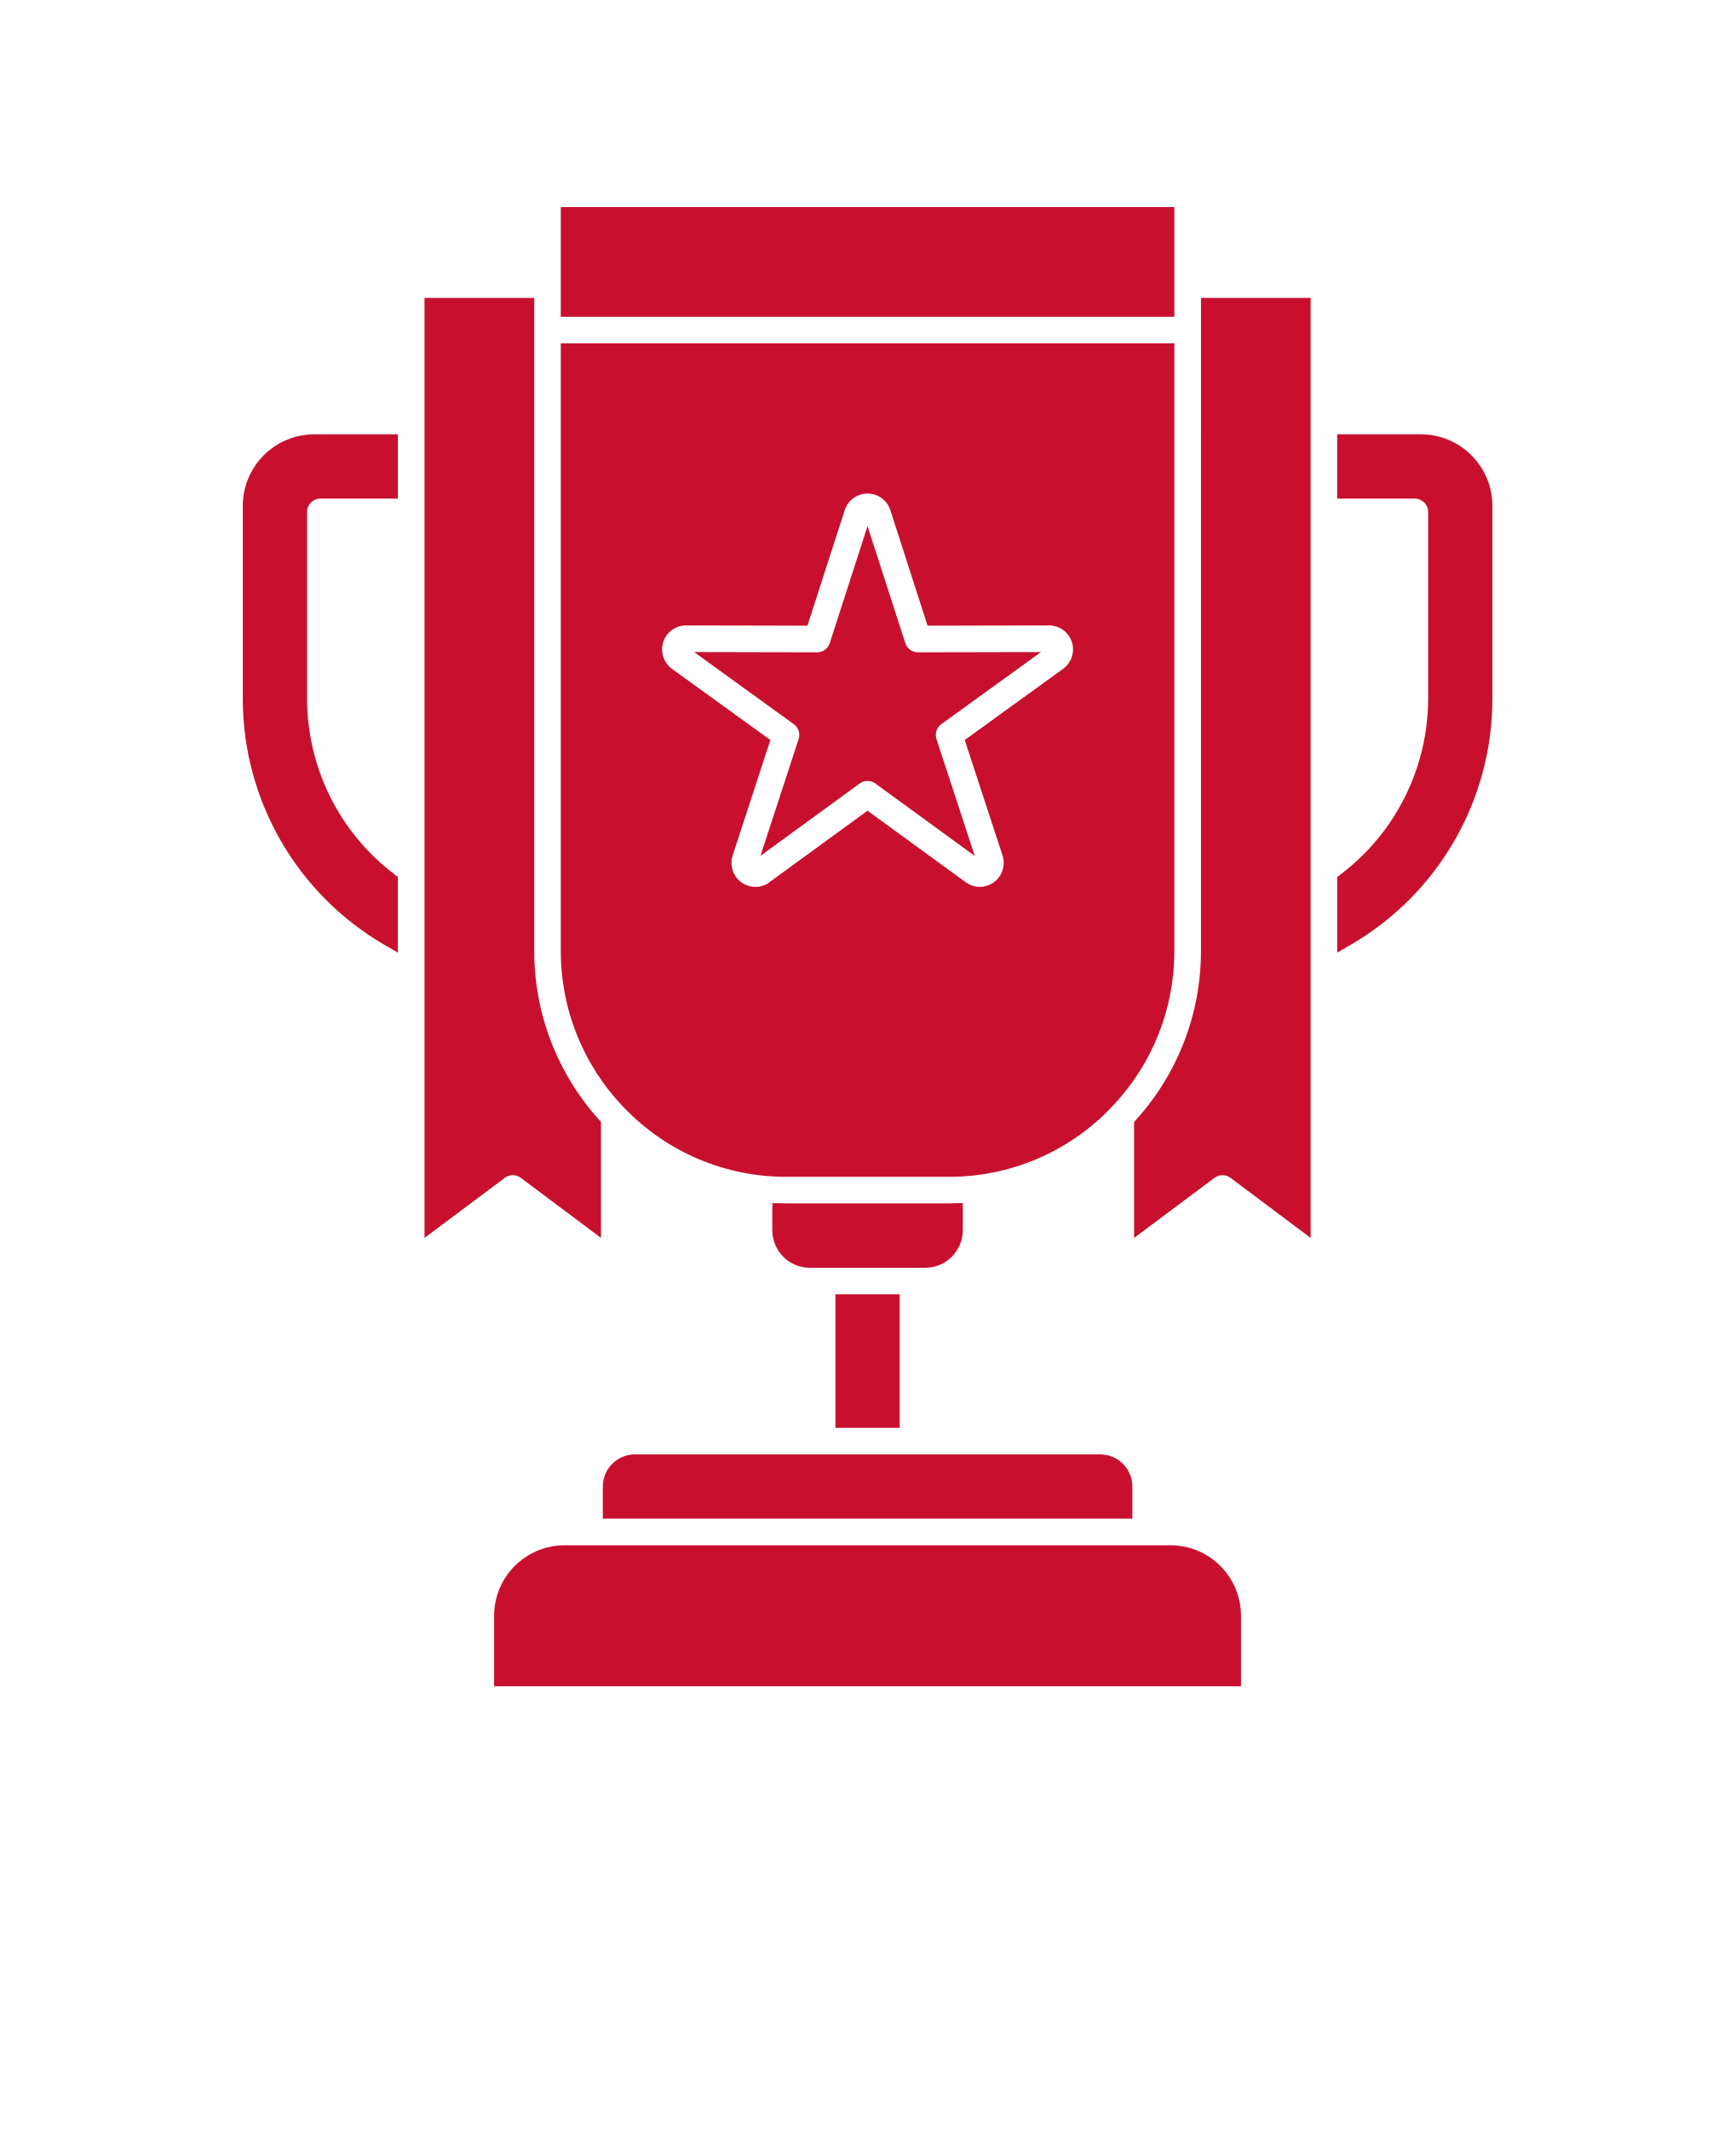
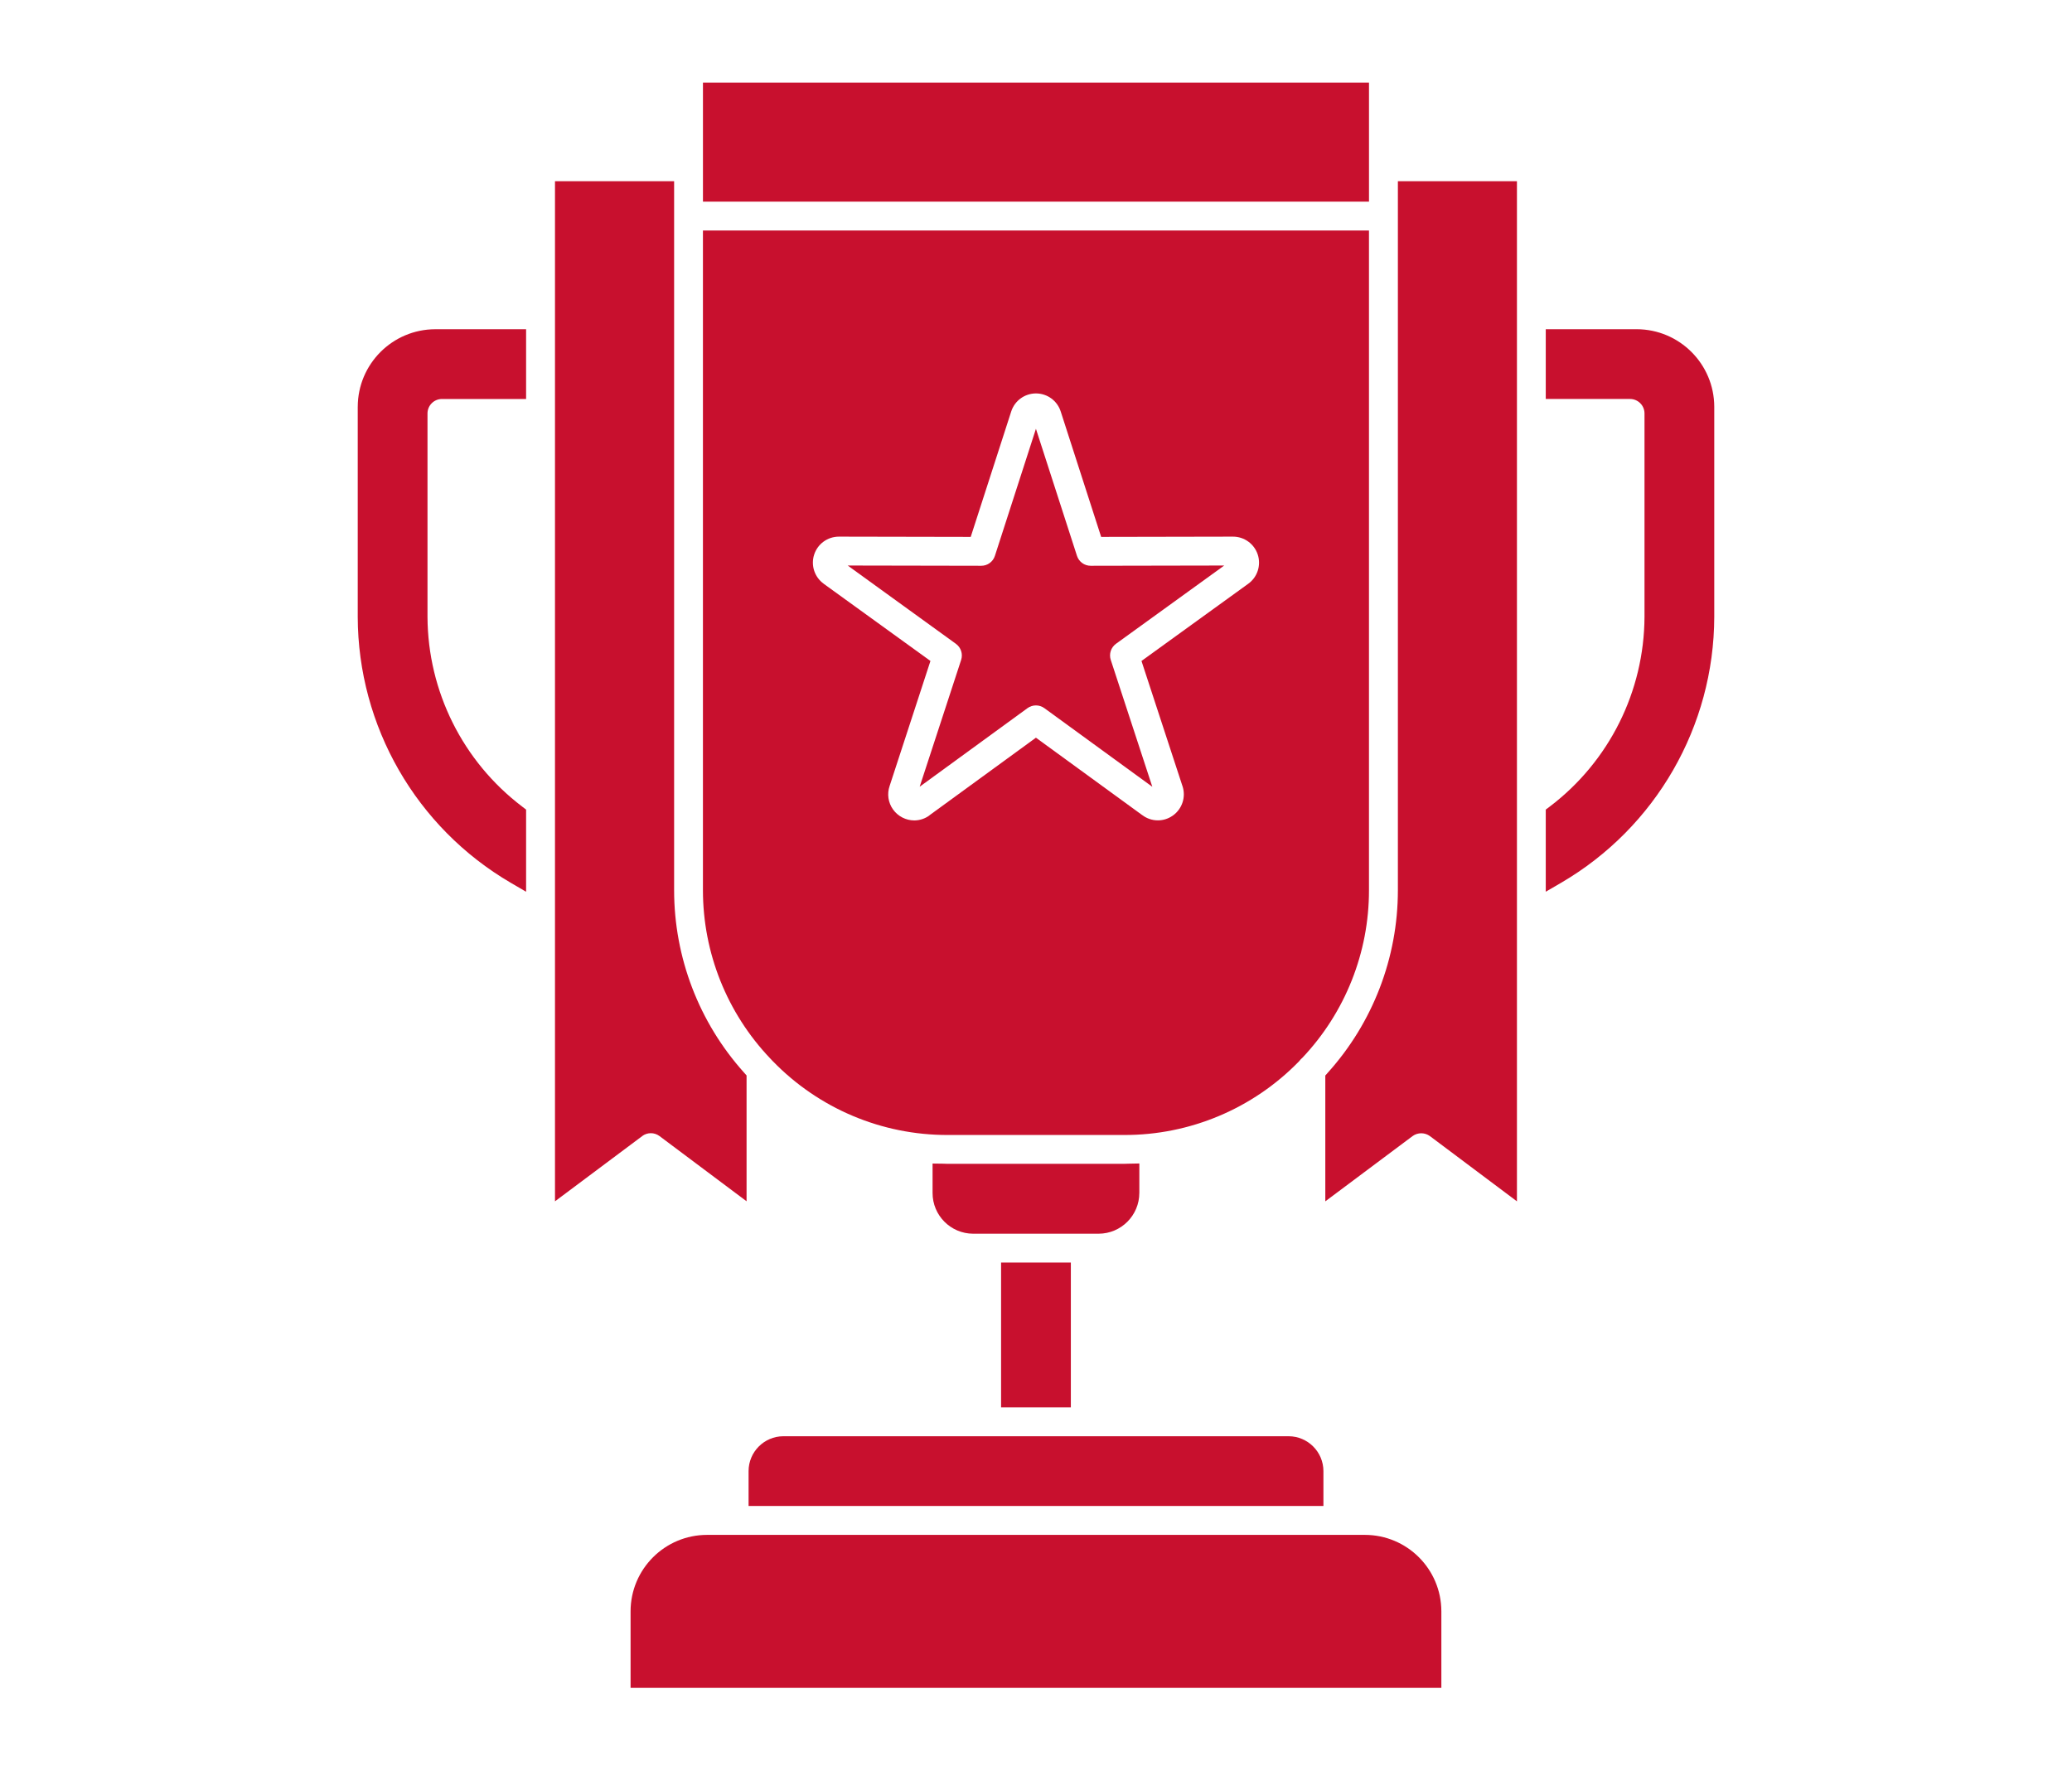
- <svg xmlns="http://www.w3.org/2000/svg" version="1.1" viewBox="-5.0 -10.0 110.0 135.0" fill="#C8102E">
-   <path d="m69.207 87.941h-38.414c-2.465 0-4.465 1.996-4.469 4.465v4.469h47.348v-4.469c-0.004-2.465-2-4.465-4.465-4.465z" />
-   <path d="m33.215 84.219v2.035h33.57v-2.035c0-1.125-0.91-2.035-2.035-2.039h-29.5c-1.125 0.004-2.035 0.914-2.035 2.039z" />
-   <path d="m47.961 72.035h4.074v8.461h-4.074z" />
-   <path d="m56.035 67.969v-1.719l-0.609 0.012-0.281 0.008h-10.297l-0.145-0.004-0.137-0.004-0.605-0.008v1.719-0.004c-0.004 1.312 1.059 2.379 2.371 2.383h7.328c1.312-0.004 2.375-1.07 2.375-2.383z" />
-   <path d="m71.133 50.293c0 3.93-1.457 7.727-4.086 10.648l-0.152 0.172v7.348l5.094-3.809c0.301-0.223 0.711-0.223 1.012-0.004l5.086 3.812v-59.578h-6.953z" />
-   <path d="m85.074 17.527h-5.305v4.074h4.922c0.465 0 0.844 0.379 0.844 0.844v11.883-0.004c-0.02 4.356-2.062 8.449-5.527 11.078l-0.238 0.18v4.797l0.898-0.523c5.523-3.223 8.926-9.133 8.941-15.531v-12.27 0.004c-0.004-2.504-2.035-4.531-4.535-4.531z" />
-   <path d="m10.391 22.059v12.27-0.004c0.016 6.394 3.414 12.305 8.934 15.531l0.898 0.523v-4.797l-0.234-0.18c-3.465-2.633-5.504-6.727-5.523-11.078v-11.883 0.004c0-0.465 0.379-0.844 0.844-0.844h4.914v-4.074h-5.305 0.004c-2.5 0.004-4.527 2.027-4.531 4.531z" />
-   <path d="m28.012 64.648 5.086 3.809v-7.348l-0.152-0.172c-2.625-2.926-4.078-6.715-4.078-10.645v-41.41h-6.957v59.578l5.094-3.809h-0.004c0.301-0.227 0.711-0.227 1.012-0.004z" />
-   <path d="m34.496 60.133c0.035 0.035 0.07 0.07 0.102 0.109l0.035 0.039v-0.004c2.68 2.762 6.367 4.32 10.215 4.309h10.297c3.84 0.012 7.523-1.539 10.203-4.289l0.047-0.051h-0.004c0.035-0.047 0.074-0.086 0.117-0.125l0.047-0.043c2.5-2.644 3.894-6.144 3.891-9.785v-38.531h-38.895v38.531c0 3.652 1.402 7.168 3.922 9.816zm21.715-14.223-6.215-4.527-6.223 4.535 0.004 0.004c-0.258 0.191-0.57 0.293-0.887 0.293-0.492-0.004-0.953-0.238-1.238-0.641-0.285-0.398-0.359-0.91-0.199-1.375l2.383-7.297-6.234-4.508v-0.004c-0.535-0.387-0.758-1.074-0.555-1.699 0.203-0.629 0.785-1.051 1.441-1.051l7.699 0.016 2.363-7.32c0.203-0.629 0.789-1.055 1.449-1.055s1.246 0.43 1.445 1.059l2.359 7.316 7.695-0.016c0.664-0.004 1.25 0.422 1.453 1.055 0.203 0.629-0.027 1.32-0.566 1.703l-6.227 4.504 2.394 7.312v-0.004c0.207 0.625-0.012 1.312-0.539 1.703l-0.039 0.027c-0.531 0.371-1.242 0.359-1.762-0.031z" />
-   <path d="m54.672 35.898 6.32-4.57-7.801 0.016c-0.367 0-0.688-0.238-0.801-0.586l-2.394-7.414-2.394 7.414c-0.109 0.352-0.434 0.586-0.801 0.586l-7.797-0.016 6.316 4.57c0.297 0.215 0.422 0.594 0.309 0.941l-2.422 7.406 6.293-4.586c0.297-0.215 0.695-0.215 0.992 0l6.301 4.59-2.426-7.406c-0.113-0.348 0.008-0.73 0.305-0.945z" />
-   <path d="m30.551 3.125h38.895v6.953h-38.895z" />
+ <svg xmlns="http://www.w3.org/2000/svg" fill="#c8102e" viewBox="-10.5 -1.7 121 103.4">
+   <path d="M69.207 87.941H30.793a4.47 4.47 0 0 0-4.469 4.465v4.469h47.348v-4.47a4.47 4.47 0 0 0-4.465-4.464zM33.215 84.219v2.035h33.57V84.22a2.04 2.04 0 0 0-2.035-2.04h-29.5a2.04 2.04 0 0 0-2.035 2.04zM47.961 72.035h4.074v8.46h-4.074zM56.035 67.969V66.25l-.61.012-.28.008H44.846l-.144-.004-.137-.004-.605-.008v1.719-.004a2.377 2.377 0 0 0 2.37 2.383h7.329a2.383 2.383 0 0 0 2.375-2.383zM71.133 50.293c0 3.93-1.457 7.727-4.086 10.648l-.152.172v7.348l5.094-3.809A.86.86 0 0 1 73 64.648l5.086 3.813V8.883h-6.953zM85.074 17.527h-5.305v4.074h4.922c.465 0 .844.38.844.844v11.883-.004a13.98 13.98 0 0 1-5.527 11.078l-.239.18v4.797l.899-.524a18.03 18.03 0 0 0 8.941-15.53v-12.27.003a4.54 4.54 0 0 0-4.535-4.531M10.391 22.059v12.27-.004a18.04 18.04 0 0 0 8.934 15.531l.898.524v-4.797l-.234-.18a13.99 13.99 0 0 1-5.524-11.078V22.442v.004c0-.465.38-.844.844-.844h4.914v-4.074h-5.305.004a4.537 4.537 0 0 0-4.53 4.531zM28.012 64.648l5.086 3.809v-7.348l-.152-.172a15.94 15.94 0 0 1-4.079-10.645V8.882H21.91V68.46l5.094-3.809H27a.844.844 0 0 1 1.012-.003z" />
+   <path d="M34.496 60.133q.053.051.102.11l.035.038v-.003a14.18 14.18 0 0 0 10.215 4.308h10.297c3.84.012 7.523-1.539 10.203-4.289l.047-.05h-.004a1 1 0 0 1 .117-.126l.047-.043a14.22 14.22 0 0 0 3.89-9.785v-38.53H30.55v38.53c0 3.652 1.403 7.168 3.922 9.816zM56.211 45.91l-6.215-4.527-6.222 4.535.003.004a1.5 1.5 0 0 1-.886.293 1.53 1.53 0 0 1-1.239-.64 1.51 1.51 0 0 1-.199-1.376l2.383-7.297-6.234-4.508v-.003a1.518 1.518 0 0 1 .886-2.75l7.7.015 2.363-7.32a1.518 1.518 0 0 1 2.895.004l2.359 7.316 7.695-.015a1.52 1.52 0 0 1 .887 2.758l-6.227 4.503 2.395 7.313v-.004a1.52 1.52 0 0 1-.54 1.703l-.039.027a1.5 1.5 0 0 1-1.761-.031z" />
+   <path d="m54.672 35.898 6.32-4.57-7.8.015a.84.84 0 0 1-.801-.586l-2.395-7.414-2.394 7.414a.835.835 0 0 1-.801.586l-7.797-.015 6.316 4.57a.84.84 0 0 1 .309.941l-2.422 7.407L49.5 39.66a.84.84 0 0 1 .992 0l6.301 4.59-2.426-7.407a.84.84 0 0 1 .305-.945M30.551 3.125h38.895v6.953H30.551z" />
</svg>
